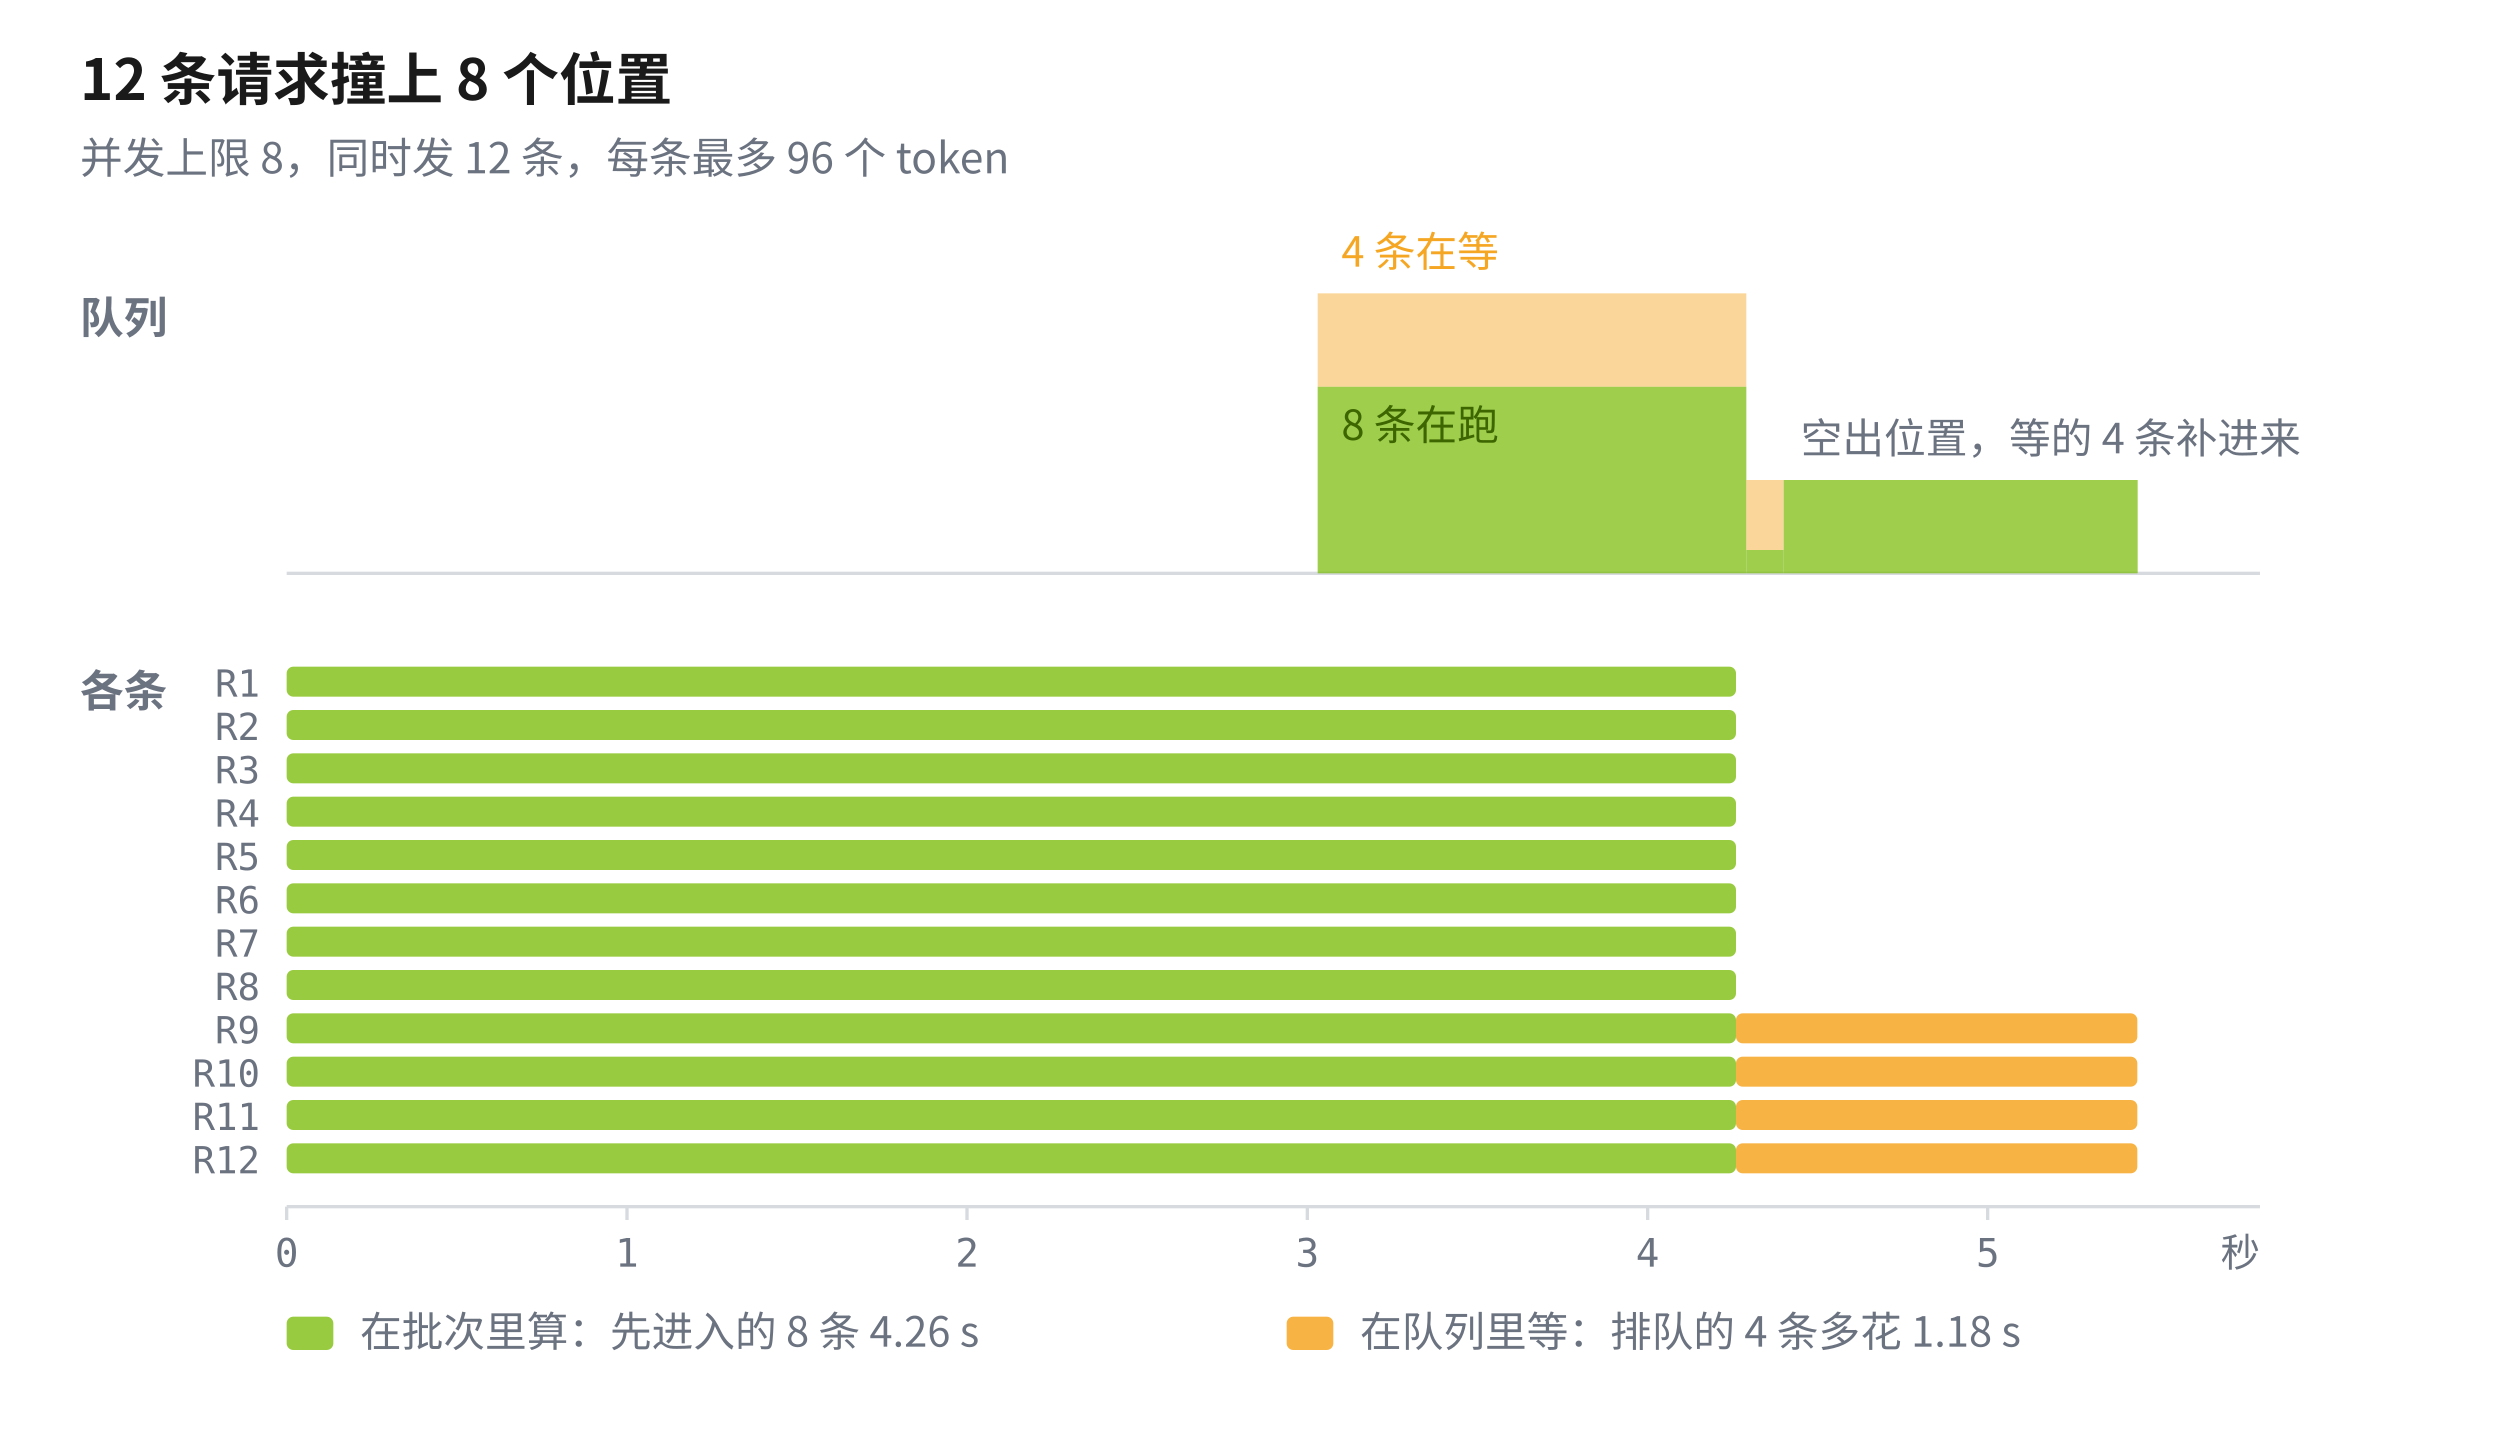
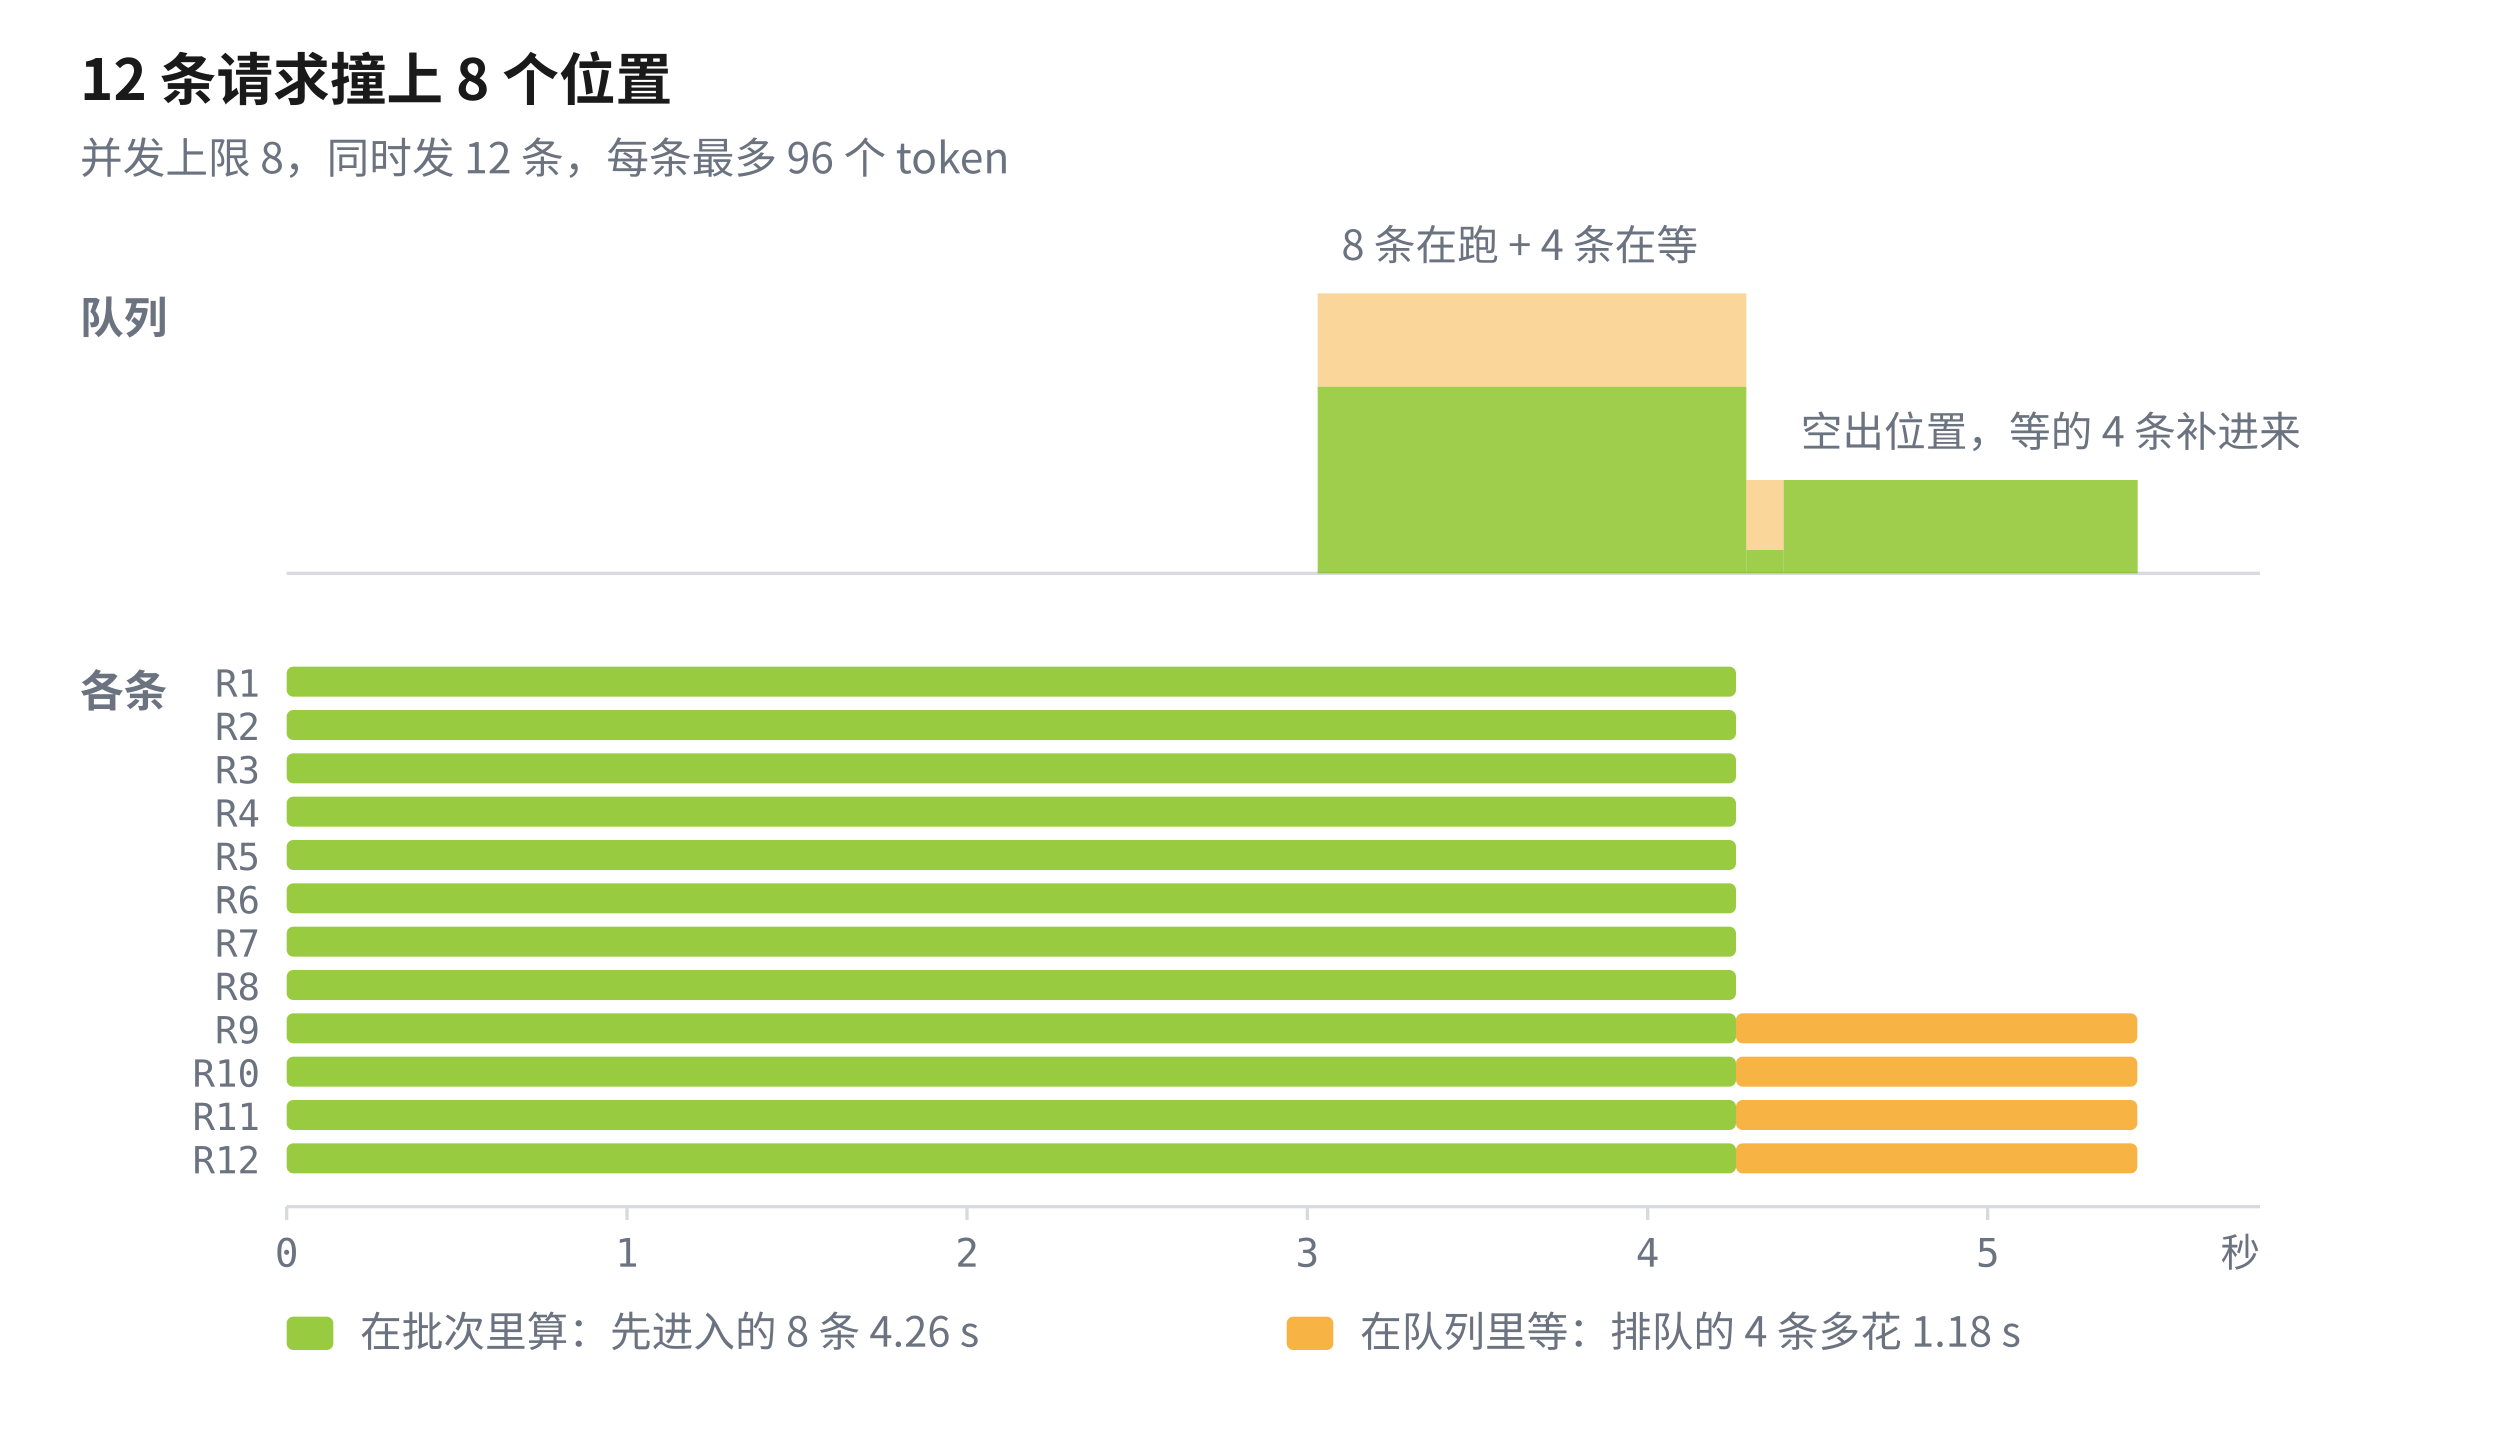
<svg xmlns="http://www.w3.org/2000/svg" viewBox="0 0 750 430" width="750" height="430" role="img" aria-label="实测：并发上限 8 时同时发 12 条，8 条进入批次、4 条等待；先进入的 4.26 秒完成，排队的 5.44 秒，差的 1.18 秒是等待时间">
  <style>.t2t-m{font-family:"JetBrains Mono Variable","JetBrains Mono","SF Mono",Menlo,Consolas,monospace}.t2t-s{font-family:"Noto Sans CJK SC","Noto Sans SC Variable","Noto Sans SC","Source Han Sans SC","PingFang SC","Microsoft YaHei",system-ui,sans-serif}</style>
  <defs>
    <marker id="qa" markerUnits="userSpaceOnUse" markerWidth="9" markerHeight="9" refX="8" refY="4.5" orient="auto">
      <path d="M0 0.8 8 4.5 0 8.2z" fill="#6B7280" />
    </marker>
  </defs>
  <text x="24" y="30" class="t2t-s" font-size="17.0" fill="#1A1A1A" text-anchor="start" font-weight="700">12 条请求撞上 8 个位置</text>
  <text x="24" y="52" class="t2t-s" font-size="12.8" fill="#6B7280" text-anchor="start" font-weight="400">并发上限 8，同时发 12 条，每条最多 96 个 token</text>
  <text x="24" y="100" class="t2t-s" font-size="13.1" fill="#6B7280" text-anchor="start" font-weight="600">队列</text>
  <line x1="86" y1="172" x2="678" y2="172" stroke="#D7DBE0" />
  <rect x="395.3" y="116.0" width="128.6" height="56.0" fill="#76B900" fill-opacity=".7" />
  <rect x="395.3" y="88.0" width="128.6" height="28.0" fill="#F5A623" fill-opacity=".45" />
  <rect x="523.9" y="165.0" width="11.2" height="7.0" fill="#76B900" fill-opacity=".7" />
  <rect x="523.9" y="144.0" width="11.2" height="21.0" fill="#F5A623" fill-opacity=".45" />
  <rect x="535.1" y="144.0" width="106.2" height="28.0" fill="#76B900" fill-opacity=".7" />
-   <text x="402.414" y="80.0" class="t2t-s" font-size="12.5" fill="#F5A623" text-anchor="start" font-weight="400">4 条在等</text>
-   <text x="402.414" y="132.0" class="t2t-s" font-size="12.5" fill="#3d6600" text-anchor="start" font-weight="400">8 条在跑</text>
-   <text x="540.207" y="136.0" class="t2t-s" font-size="12.5" fill="#6B7280" text-anchor="start" font-weight="400">空出位置，等的 4 条补进来</text>
+   <text x="402.414" y="78.0" class="t2t-s" font-size="12.5" fill="#6B7280" text-anchor="start" font-weight="400">8 条在跑 + 4 条在等</text>
+   <text x="540.207" y="134.0" class="t2t-s" font-size="12.5" fill="#6B7280" text-anchor="start" font-weight="400">空出位置，等的 4 条补进来</text>
  <text x="24" y="212" class="t2t-s" font-size="13.1" fill="#6B7280" text-anchor="start" font-weight="600">各条</text>
  <rect x="86" y="200" width="434.8" height="9" rx="2" fill="#76B900" fill-opacity=".75" />
  <text x="78" y="209" class="t2t-m" font-size="11.2" fill="#6B7280" text-anchor="end" font-weight="400">R1</text>
  <rect x="86" y="213" width="434.8" height="9" rx="2" fill="#76B900" fill-opacity=".75" />
  <text x="78" y="222" class="t2t-m" font-size="11.2" fill="#6B7280" text-anchor="end" font-weight="400">R2</text>
  <rect x="86" y="226" width="434.8" height="9" rx="2" fill="#76B900" fill-opacity=".75" />
  <text x="78" y="235" class="t2t-m" font-size="11.2" fill="#6B7280" text-anchor="end" font-weight="400">R3</text>
  <rect x="86" y="239" width="434.8" height="9" rx="2" fill="#76B900" fill-opacity=".75" />
  <text x="78" y="248" class="t2t-m" font-size="11.2" fill="#6B7280" text-anchor="end" font-weight="400">R4</text>
  <rect x="86" y="252" width="434.8" height="9" rx="2" fill="#76B900" fill-opacity=".75" />
  <text x="78" y="261" class="t2t-m" font-size="11.2" fill="#6B7280" text-anchor="end" font-weight="400">R5</text>
  <rect x="86" y="265" width="434.8" height="9" rx="2" fill="#76B900" fill-opacity=".75" />
  <text x="78" y="274" class="t2t-m" font-size="11.2" fill="#6B7280" text-anchor="end" font-weight="400">R6</text>
  <rect x="86" y="278" width="434.8" height="9" rx="2" fill="#76B900" fill-opacity=".75" />
  <text x="78" y="287" class="t2t-m" font-size="11.2" fill="#6B7280" text-anchor="end" font-weight="400">R7</text>
  <rect x="86" y="291" width="434.8" height="9" rx="2" fill="#76B900" fill-opacity=".75" />
  <text x="78" y="300" class="t2t-m" font-size="11.2" fill="#6B7280" text-anchor="end" font-weight="400">R8</text>
  <rect x="86" y="304" width="434.8" height="9" rx="2" fill="#76B900" fill-opacity=".75" />
  <rect x="520.8" y="304" width="120.4" height="9" rx="2" fill="#F5A623" fill-opacity=".85" />
  <text x="78" y="313" class="t2t-m" font-size="11.2" fill="#6B7280" text-anchor="end" font-weight="400">R9</text>
  <rect x="86" y="317" width="434.8" height="9" rx="2" fill="#76B900" fill-opacity=".75" />
  <rect x="520.8" y="317" width="120.4" height="9" rx="2" fill="#F5A623" fill-opacity=".85" />
  <text x="78" y="326" class="t2t-m" font-size="11.2" fill="#6B7280" text-anchor="end" font-weight="400">R10</text>
  <rect x="86" y="330" width="434.8" height="9" rx="2" fill="#76B900" fill-opacity=".75" />
  <rect x="520.8" y="330" width="120.4" height="9" rx="2" fill="#F5A623" fill-opacity=".85" />
  <text x="78" y="339" class="t2t-m" font-size="11.2" fill="#6B7280" text-anchor="end" font-weight="400">R11</text>
  <rect x="86" y="343" width="434.8" height="9" rx="2" fill="#76B900" fill-opacity=".75" />
  <rect x="520.8" y="343" width="120.4" height="9" rx="2" fill="#F5A623" fill-opacity=".85" />
  <text x="78" y="352" class="t2t-m" font-size="11.2" fill="#6B7280" text-anchor="end" font-weight="400">R12</text>
  <line x1="86" y1="362" x2="678" y2="362" stroke="#D7DBE0" />
  <line x1="86.0" y1="362" x2="86.0" y2="366" stroke="#D7DBE0" />
  <text x="86.0" y="380" class="t2t-m" font-size="11.8" fill="#6B7280" text-anchor="middle" font-weight="400">0</text>
  <line x1="188.1" y1="362" x2="188.1" y2="366" stroke="#D7DBE0" />
  <text x="188.069" y="380" class="t2t-m" font-size="11.8" fill="#6B7280" text-anchor="middle" font-weight="400">1</text>
  <line x1="290.1" y1="362" x2="290.1" y2="366" stroke="#D7DBE0" />
  <text x="290.138" y="380" class="t2t-m" font-size="11.8" fill="#6B7280" text-anchor="middle" font-weight="400">2</text>
  <line x1="392.2" y1="362" x2="392.2" y2="366" stroke="#D7DBE0" />
  <text x="392.207" y="380" class="t2t-m" font-size="11.8" fill="#6B7280" text-anchor="middle" font-weight="400">3</text>
  <line x1="494.3" y1="362" x2="494.3" y2="366" stroke="#D7DBE0" />
  <text x="494.276" y="380" class="t2t-m" font-size="11.8" fill="#6B7280" text-anchor="middle" font-weight="400">4</text>
  <line x1="596.3" y1="362" x2="596.3" y2="366" stroke="#D7DBE0" />
  <text x="596.345" y="380" class="t2t-m" font-size="11.8" fill="#6B7280" text-anchor="middle" font-weight="400">5</text>
  <text x="678" y="380" class="t2t-s" font-size="11.8" fill="#6B7280" text-anchor="end" font-weight="400">秒</text>
  <rect x="86" y="395" width="14" height="10" rx="2" fill="#76B900" fill-opacity=".75" />
  <text x="108" y="404" class="t2t-s" font-size="12.5" fill="#6B7280" text-anchor="start" font-weight="400">在批次里算：先进入的 8 条 4.26 s</text>
  <rect x="386" y="395" width="14" height="10" rx="2" fill="#F5A623" fill-opacity=".85" />
  <text x="408" y="404" class="t2t-s" font-size="12.5" fill="#6B7280" text-anchor="start" font-weight="400">在队列里等：排队的 4 条多花 1.18 s</text>
</svg>
